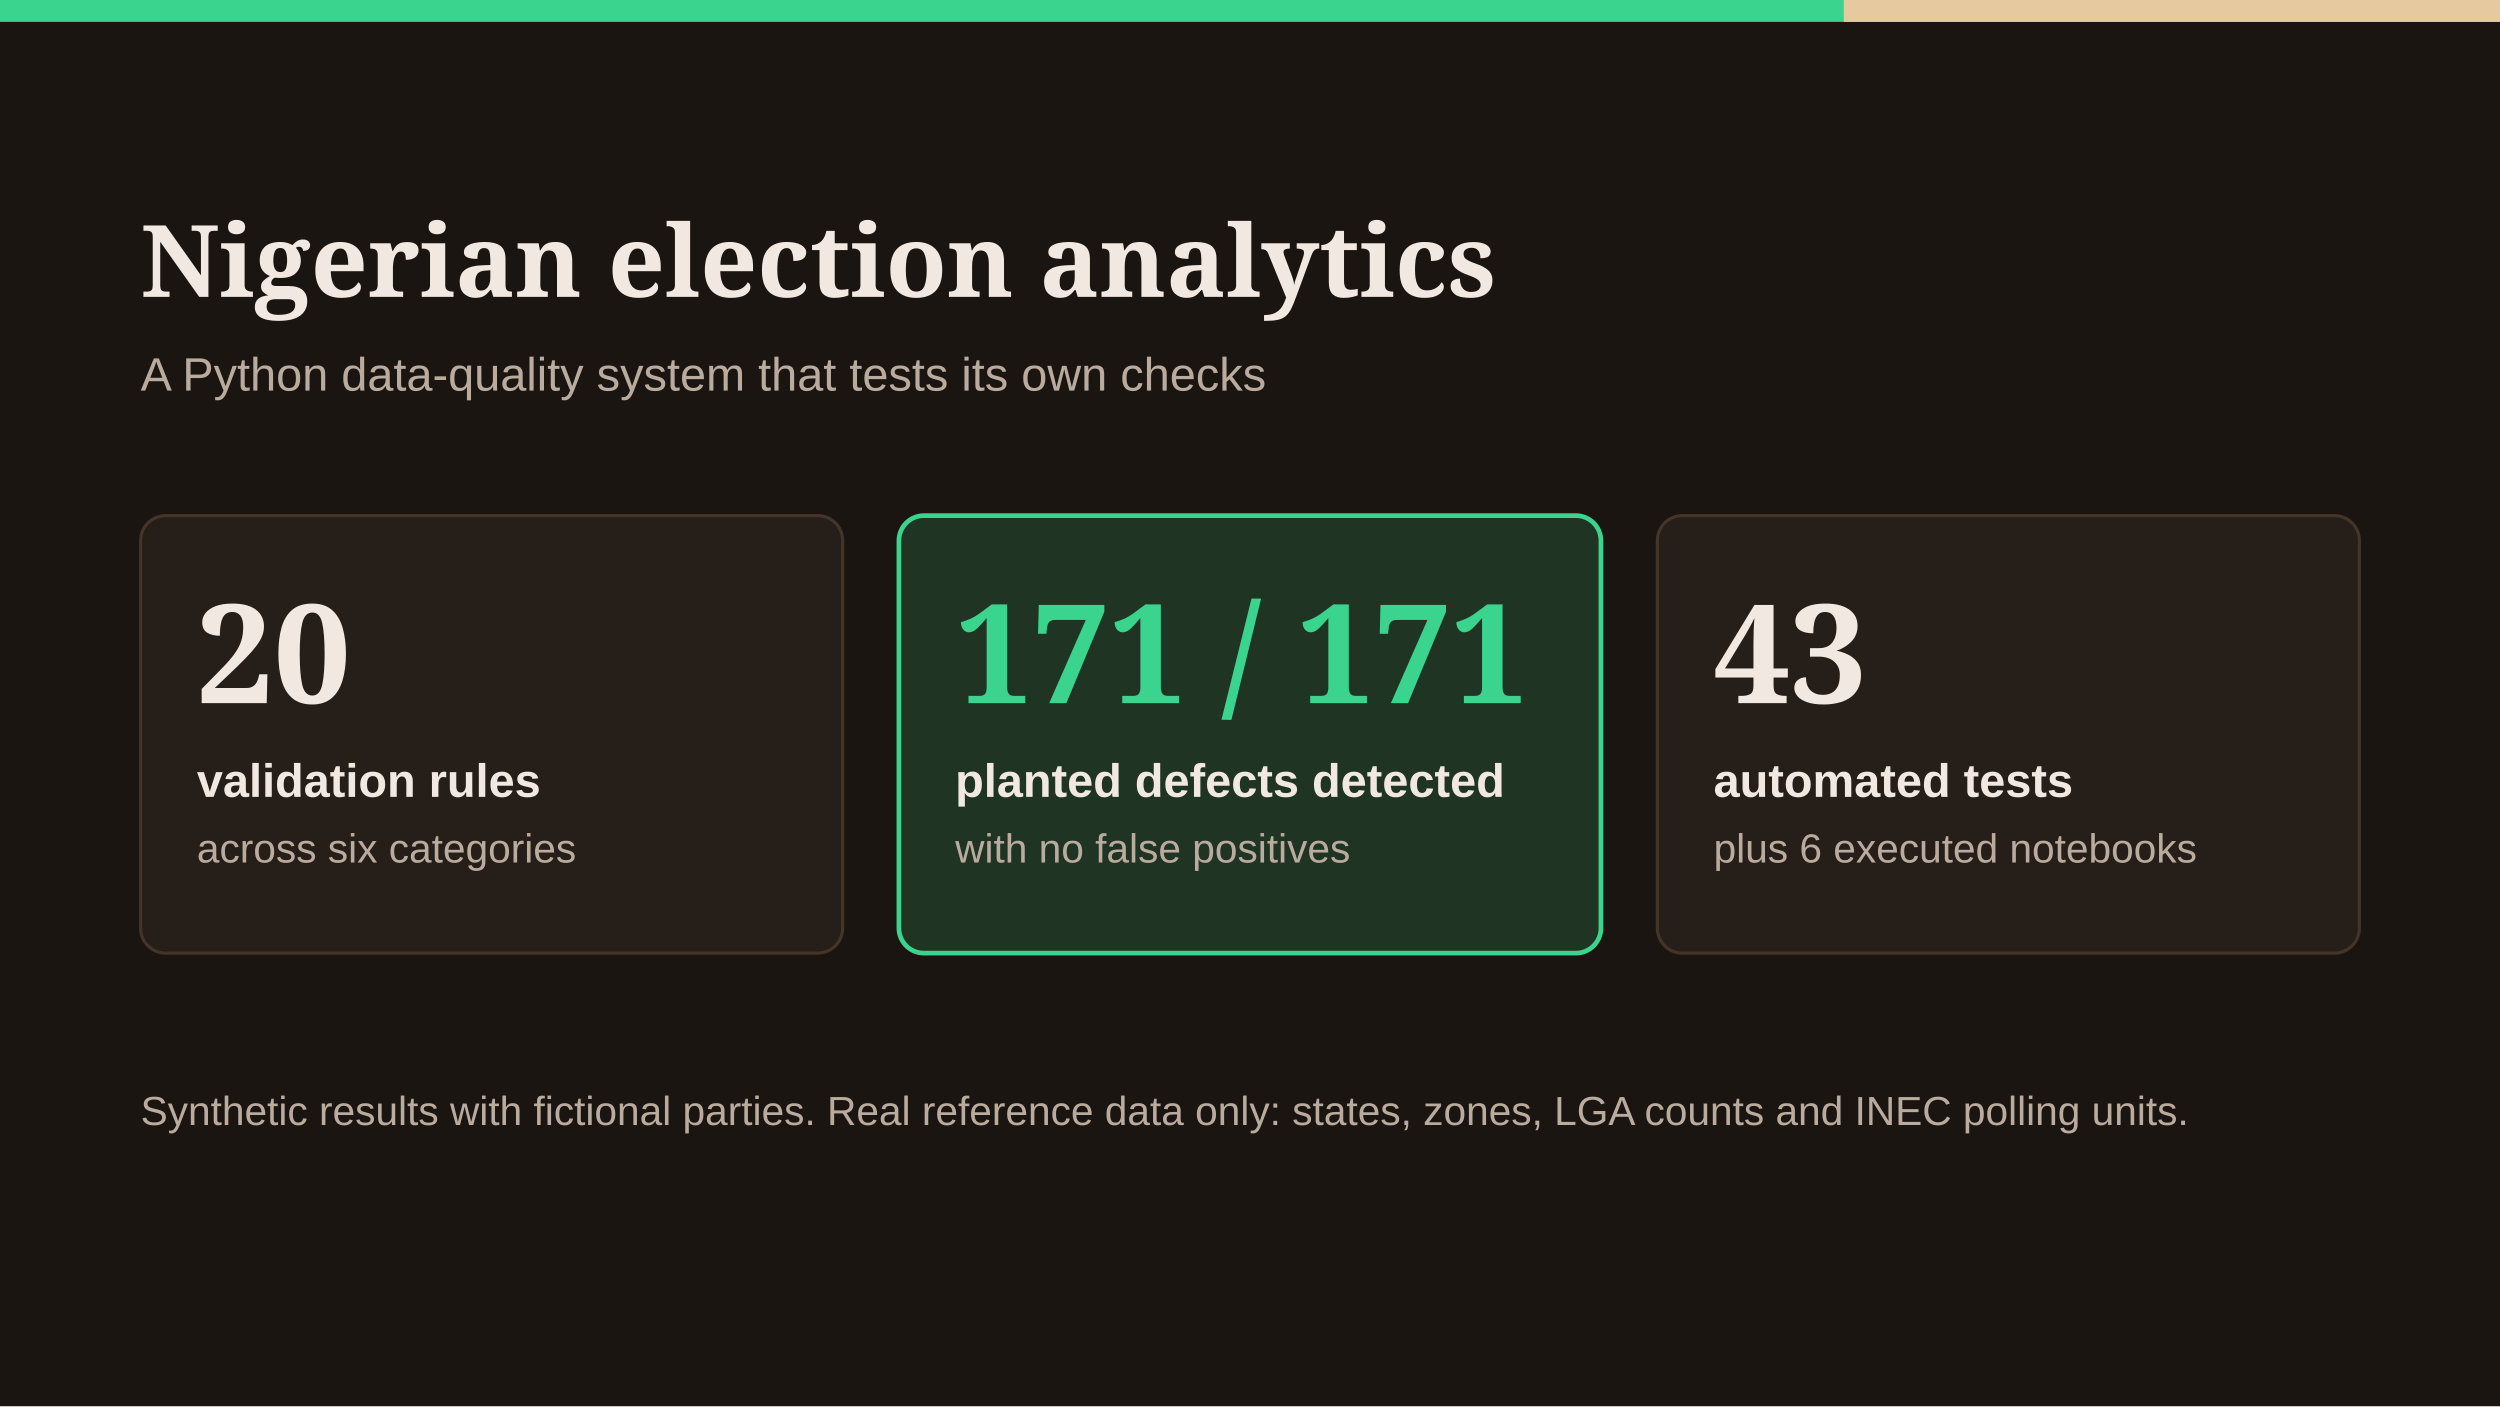
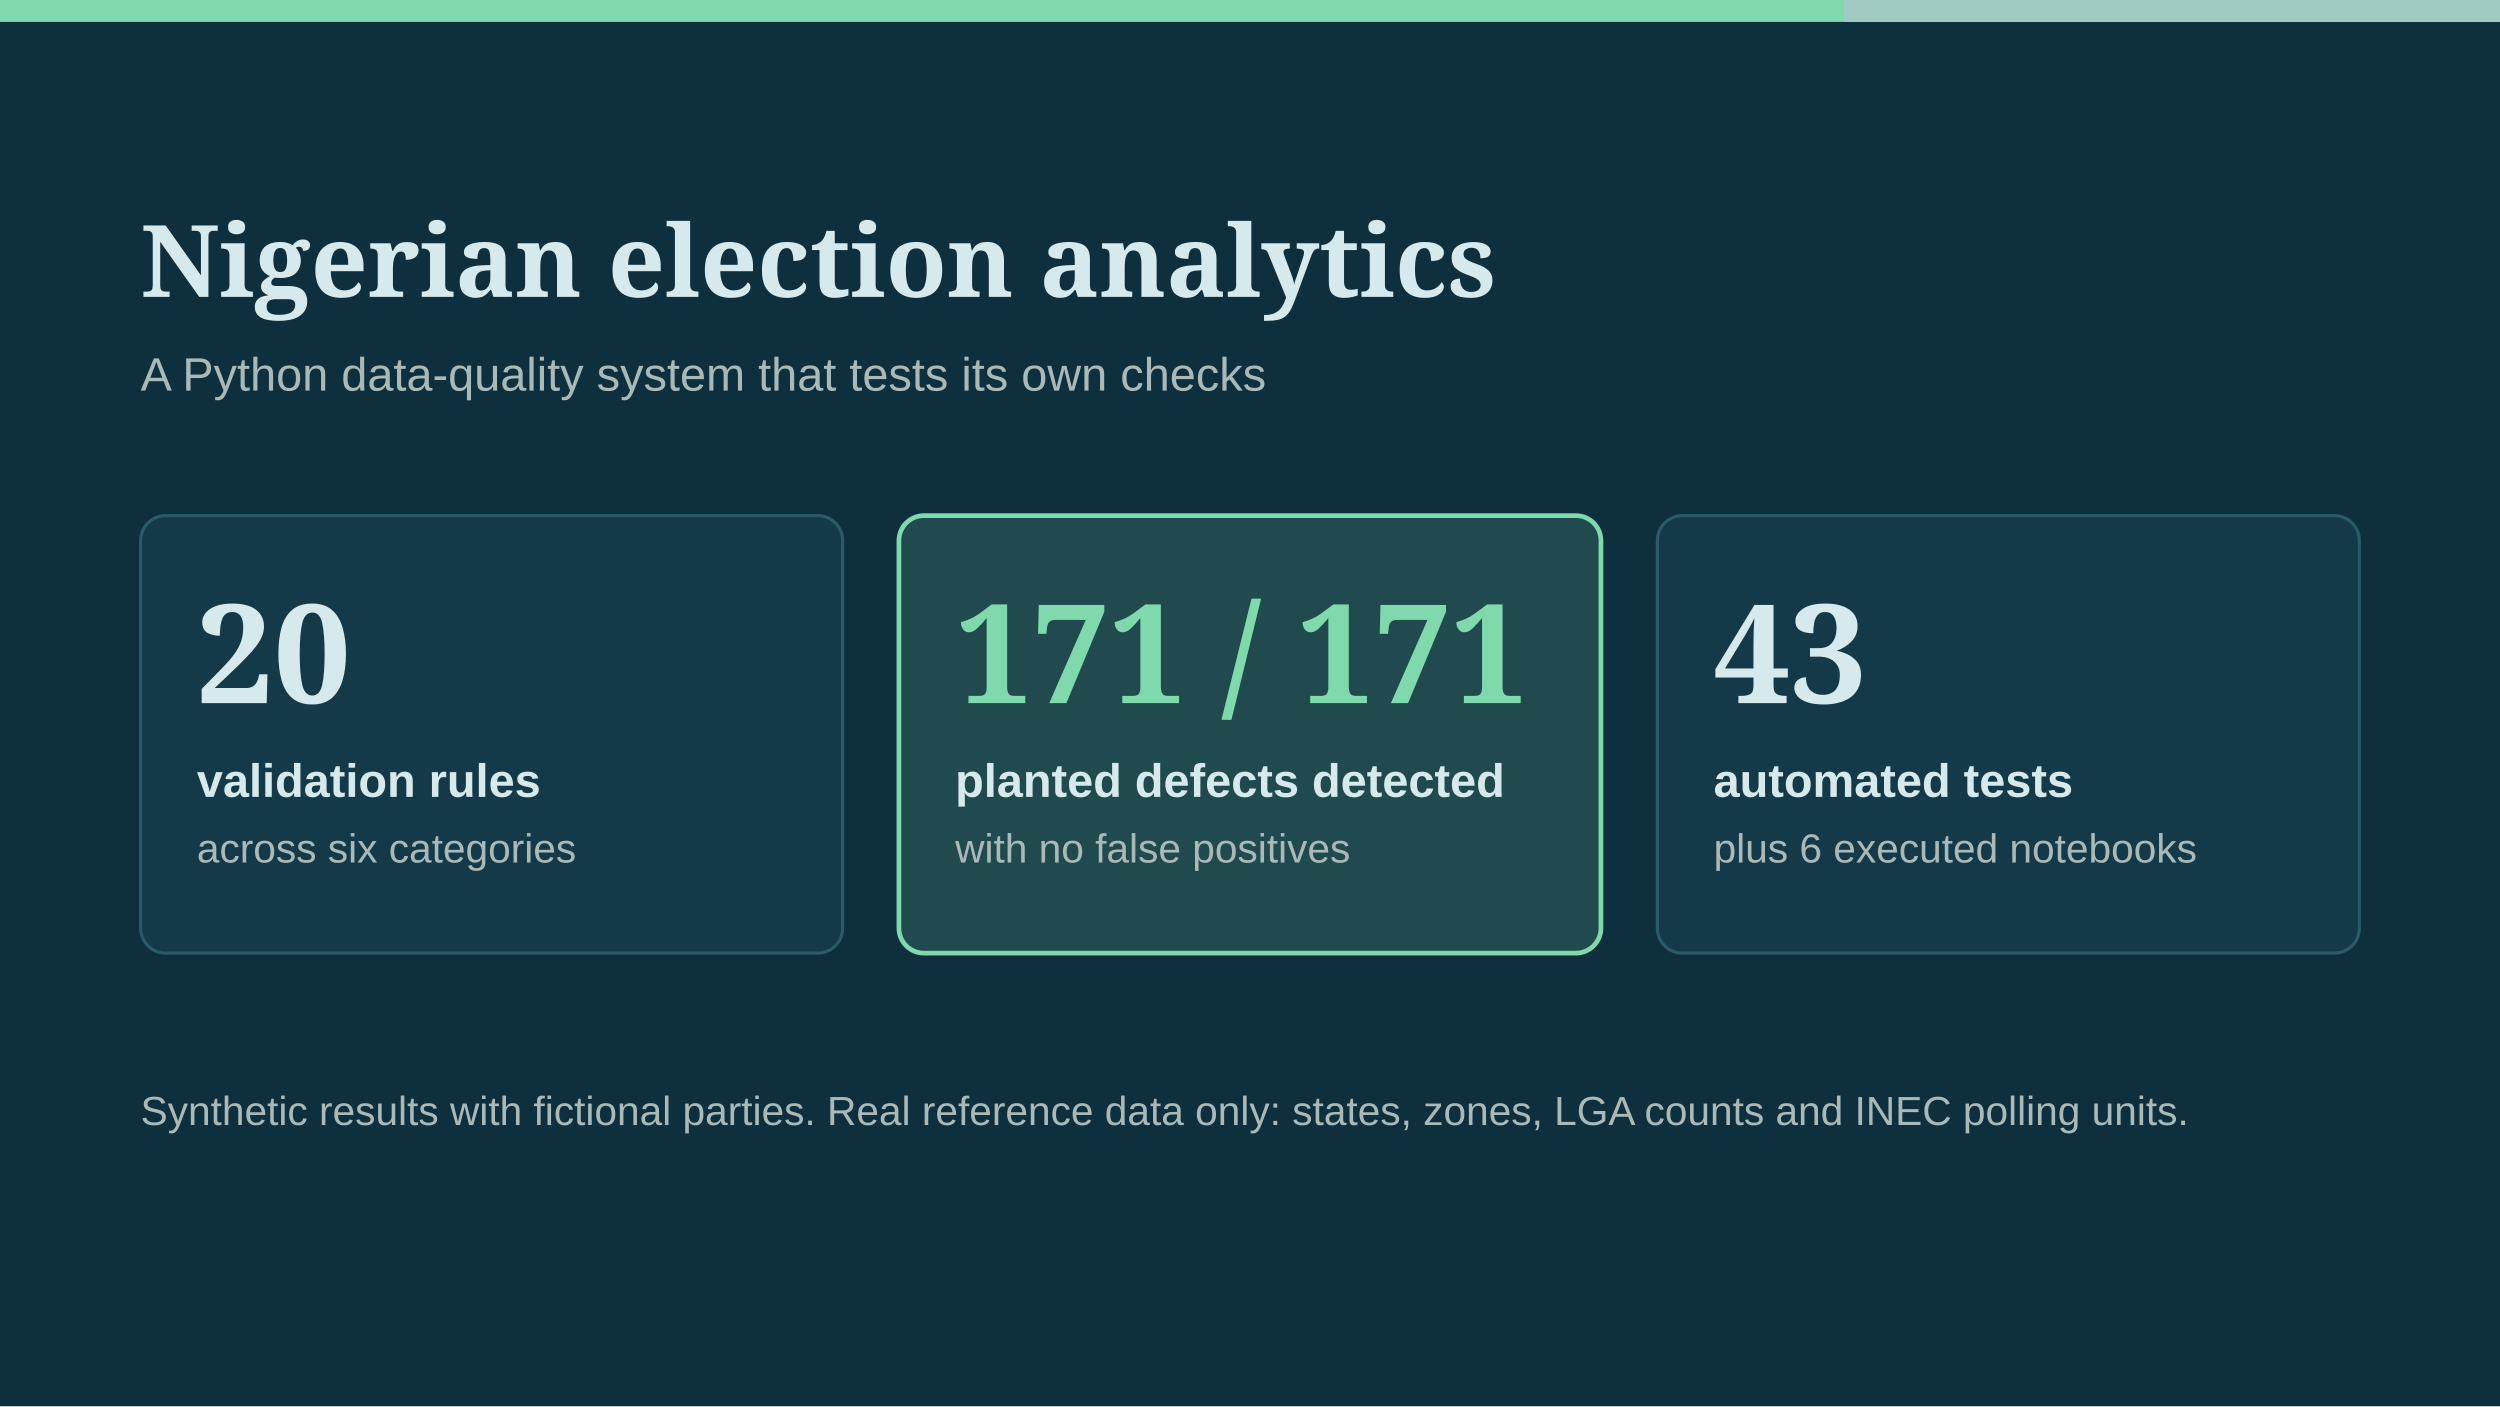
<svg xmlns="http://www.w3.org/2000/svg" viewBox="0 0 1600 900" role="img" aria-label="Key results: 20 validation rules, 171 of 171 planted defects detected, 43 automated tests">
-   <rect width="1600" height="900" fill="#1b1511" />
-   <rect width="1600" height="14" fill="#3ad48e" />
-   <rect x="1180" width="420" height="14" fill="#e7c9a0" />
+   <rect width="1600" height="900" fill="#0E2F3D" />
+   <rect width="1600" height="14" fill="#7fd9ad" />
+   <rect x="1180" width="420" height="14" fill="#A1CAC2" />
  <defs>
    <marker id="a" viewBox="0 0 10 10" refX="9" refY="5" markerWidth="7" markerHeight="7" orient="auto">
-       <path d="M0 0L10 5L0 10z" fill="#3ad48e" />
+       <path d="M0 0L10 5L0 10z" fill="#7fd9ad" />
    </marker>
  </defs>
-   <text x="90" y="190" font-family="'Source Serif 4',Georgia,serif" font-size="64" font-weight="700" fill="#f1e9e1">Nigerian election analytics</text>
-   <text x="90" y="250" font-family="'Public Sans','Segoe UI',Arial,sans-serif" font-size="30" fill="#b9ab9e">A Python data-quality system that tests its own checks</text>
-   <rect x="90.0" y="330.0" width="449.3" height="280.0" rx="16" fill="#261e18" fill-opacity="1" stroke="#433529" stroke-width="2" />
-   <text x="126.0" y="450" font-family="'Source Serif 4',Georgia,serif" font-size="88" font-weight="700" fill="#f1e9e1" text-anchor="start">20</text>
-   <text x="126.0" y="510" font-family="'Public Sans','Segoe UI',Arial,sans-serif" font-size="30" font-weight="700" fill="#f1e9e1" text-anchor="start">validation rules</text>
-   <text x="126.0" y="552" font-family="'Public Sans','Segoe UI',Arial,sans-serif" font-size="26" font-weight="400" fill="#b9ab9e" text-anchor="start">across six categories</text>
-   <rect x="575.3" y="330.0" width="449.3" height="280.0" rx="16" fill="#3ad48e" fill-opacity="0.16" stroke="#3ad48e" stroke-width="3" />
-   <text x="611.3" y="450" font-family="'Source Serif 4',Georgia,serif" font-size="88" font-weight="700" fill="#3ad48e" text-anchor="start">171 / 171</text>
-   <text x="611.3" y="510" font-family="'Public Sans','Segoe UI',Arial,sans-serif" font-size="30" font-weight="700" fill="#f1e9e1" text-anchor="start">planted defects detected</text>
-   <text x="611.3" y="552" font-family="'Public Sans','Segoe UI',Arial,sans-serif" font-size="26" font-weight="400" fill="#b9ab9e" text-anchor="start">with no false positives</text>
-   <rect x="1060.7" y="330.0" width="449.3" height="280.0" rx="16" fill="#261e18" fill-opacity="1" stroke="#433529" stroke-width="2" />
-   <text x="1096.7" y="450" font-family="'Source Serif 4',Georgia,serif" font-size="88" font-weight="700" fill="#f1e9e1" text-anchor="start">43</text>
-   <text x="1096.7" y="510" font-family="'Public Sans','Segoe UI',Arial,sans-serif" font-size="30" font-weight="700" fill="#f1e9e1" text-anchor="start">automated tests</text>
-   <text x="1096.7" y="552" font-family="'Public Sans','Segoe UI',Arial,sans-serif" font-size="26" font-weight="400" fill="#b9ab9e" text-anchor="start">plus 6 executed notebooks</text>
-   <text x="90" y="720" font-family="'Public Sans','Segoe UI',Arial,sans-serif" font-size="26" font-weight="400" fill="#b9ab9e" text-anchor="start">Synthetic results with fictional parties. Real reference data only: states, zones, LGA counts and INEC polling units.</text>
+   <text x="90" y="190" font-family="'Source Serif 4',Georgia,serif" font-size="64" font-weight="700" fill="#D6EAED">Nigerian election analytics</text>
+   <text x="90" y="250" font-family="'Public Sans','Segoe UI',Arial,sans-serif" font-size="30" fill="#A9B9B8">A Python data-quality system that tests its own checks</text>
+   <rect x="90.0" y="330.0" width="449.3" height="280.0" rx="16" fill="#143a4a" fill-opacity="1" stroke="#2b5a6a" stroke-width="2" />
+   <text x="126.0" y="450" font-family="'Source Serif 4',Georgia,serif" font-size="88" font-weight="700" fill="#D6EAED" text-anchor="start">20</text>
+   <text x="126.0" y="510" font-family="'Public Sans','Segoe UI',Arial,sans-serif" font-size="30" font-weight="700" fill="#D6EAED" text-anchor="start">validation rules</text>
+   <text x="126.0" y="552" font-family="'Public Sans','Segoe UI',Arial,sans-serif" font-size="26" font-weight="400" fill="#A9B9B8" text-anchor="start">across six categories</text>
+   <rect x="575.3" y="330.0" width="449.3" height="280.0" rx="16" fill="#7fd9ad" fill-opacity="0.16" stroke="#7fd9ad" stroke-width="3" />
+   <text x="611.3" y="450" font-family="'Source Serif 4',Georgia,serif" font-size="88" font-weight="700" fill="#7fd9ad" text-anchor="start">171 / 171</text>
+   <text x="611.3" y="510" font-family="'Public Sans','Segoe UI',Arial,sans-serif" font-size="30" font-weight="700" fill="#D6EAED" text-anchor="start">planted defects detected</text>
+   <text x="611.3" y="552" font-family="'Public Sans','Segoe UI',Arial,sans-serif" font-size="26" font-weight="400" fill="#A9B9B8" text-anchor="start">with no false positives</text>
+   <rect x="1060.7" y="330.0" width="449.3" height="280.0" rx="16" fill="#143a4a" fill-opacity="1" stroke="#2b5a6a" stroke-width="2" />
+   <text x="1096.7" y="450" font-family="'Source Serif 4',Georgia,serif" font-size="88" font-weight="700" fill="#D6EAED" text-anchor="start">43</text>
+   <text x="1096.7" y="510" font-family="'Public Sans','Segoe UI',Arial,sans-serif" font-size="30" font-weight="700" fill="#D6EAED" text-anchor="start">automated tests</text>
+   <text x="1096.7" y="552" font-family="'Public Sans','Segoe UI',Arial,sans-serif" font-size="26" font-weight="400" fill="#A9B9B8" text-anchor="start">plus 6 executed notebooks</text>
+   <text x="90" y="720" font-family="'Public Sans','Segoe UI',Arial,sans-serif" font-size="26" font-weight="400" fill="#A9B9B8" text-anchor="start">Synthetic results with fictional parties. Real reference data only: states, zones, LGA counts and INEC polling units.</text>
</svg>
